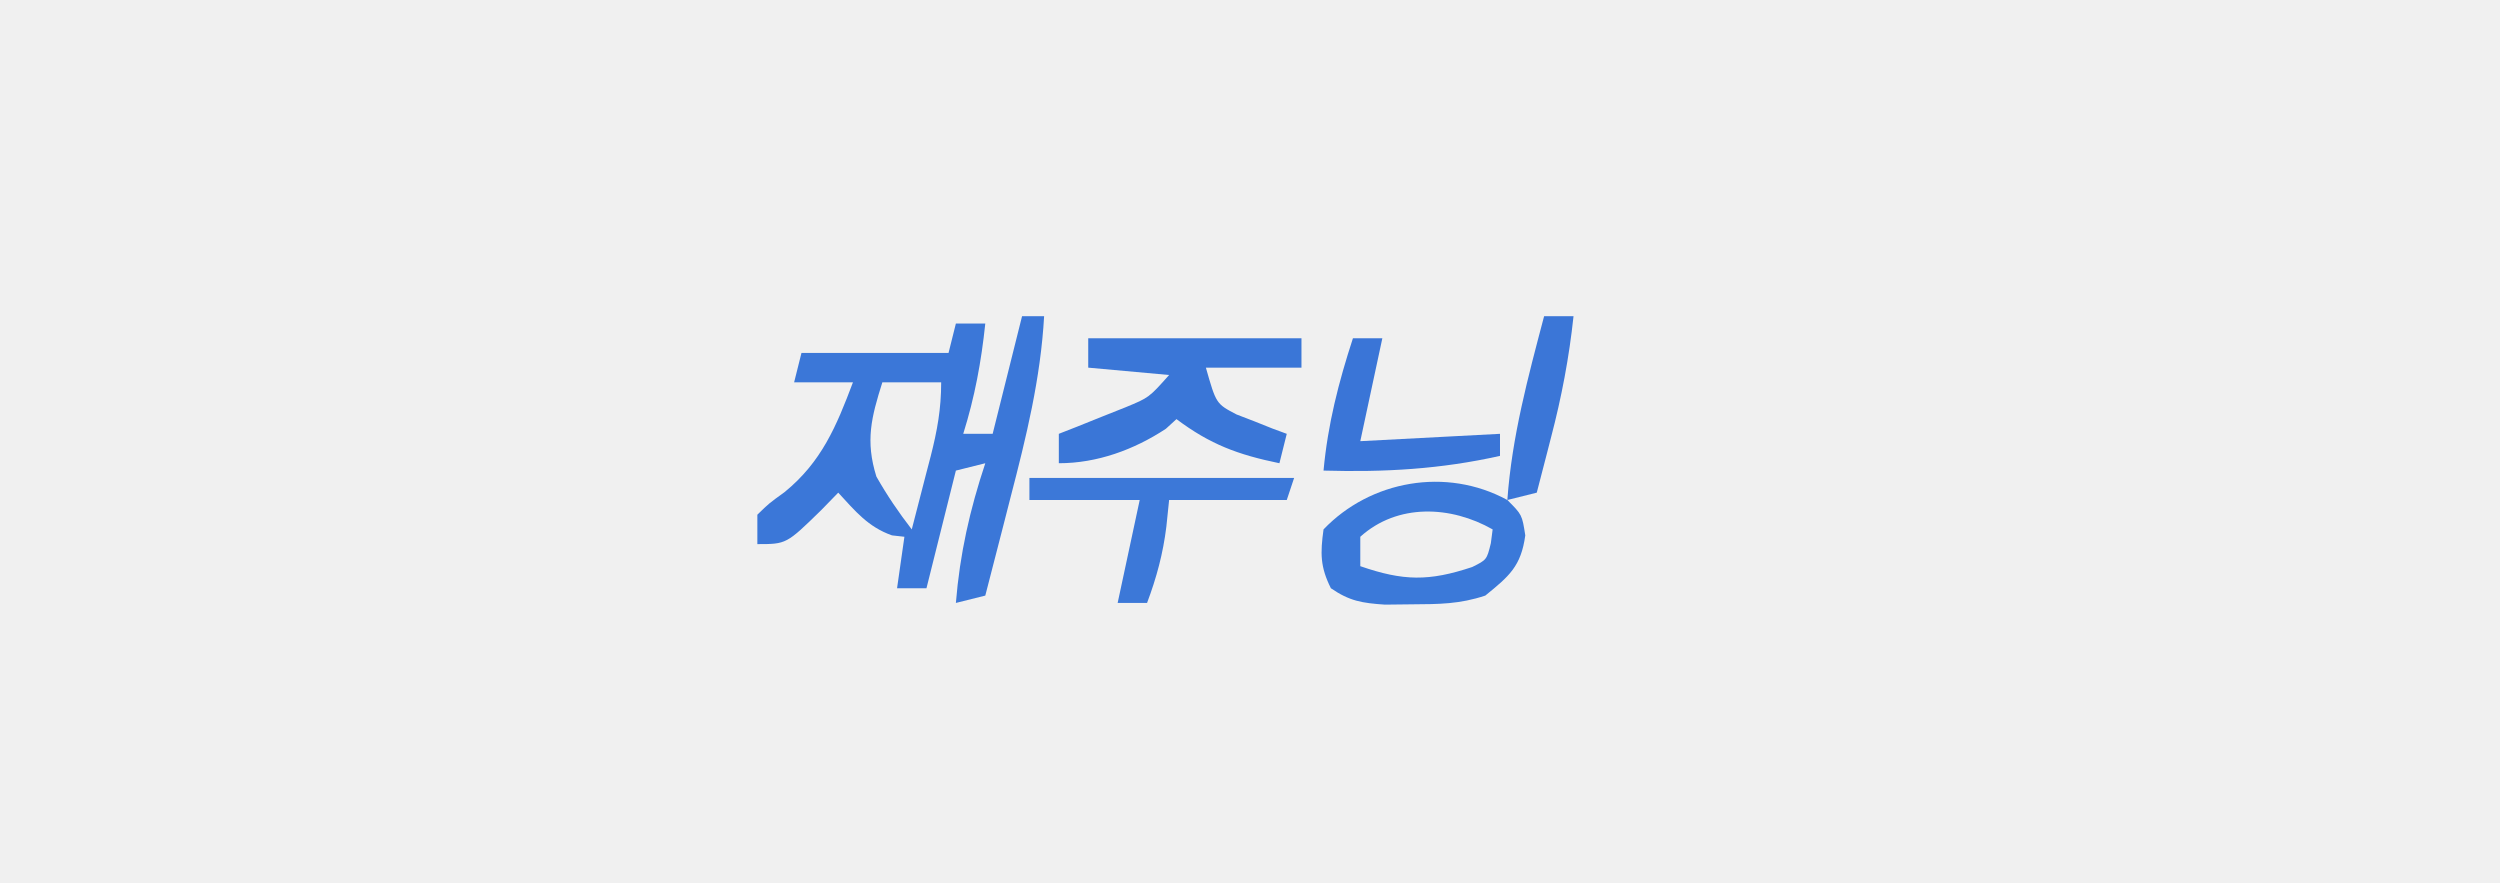
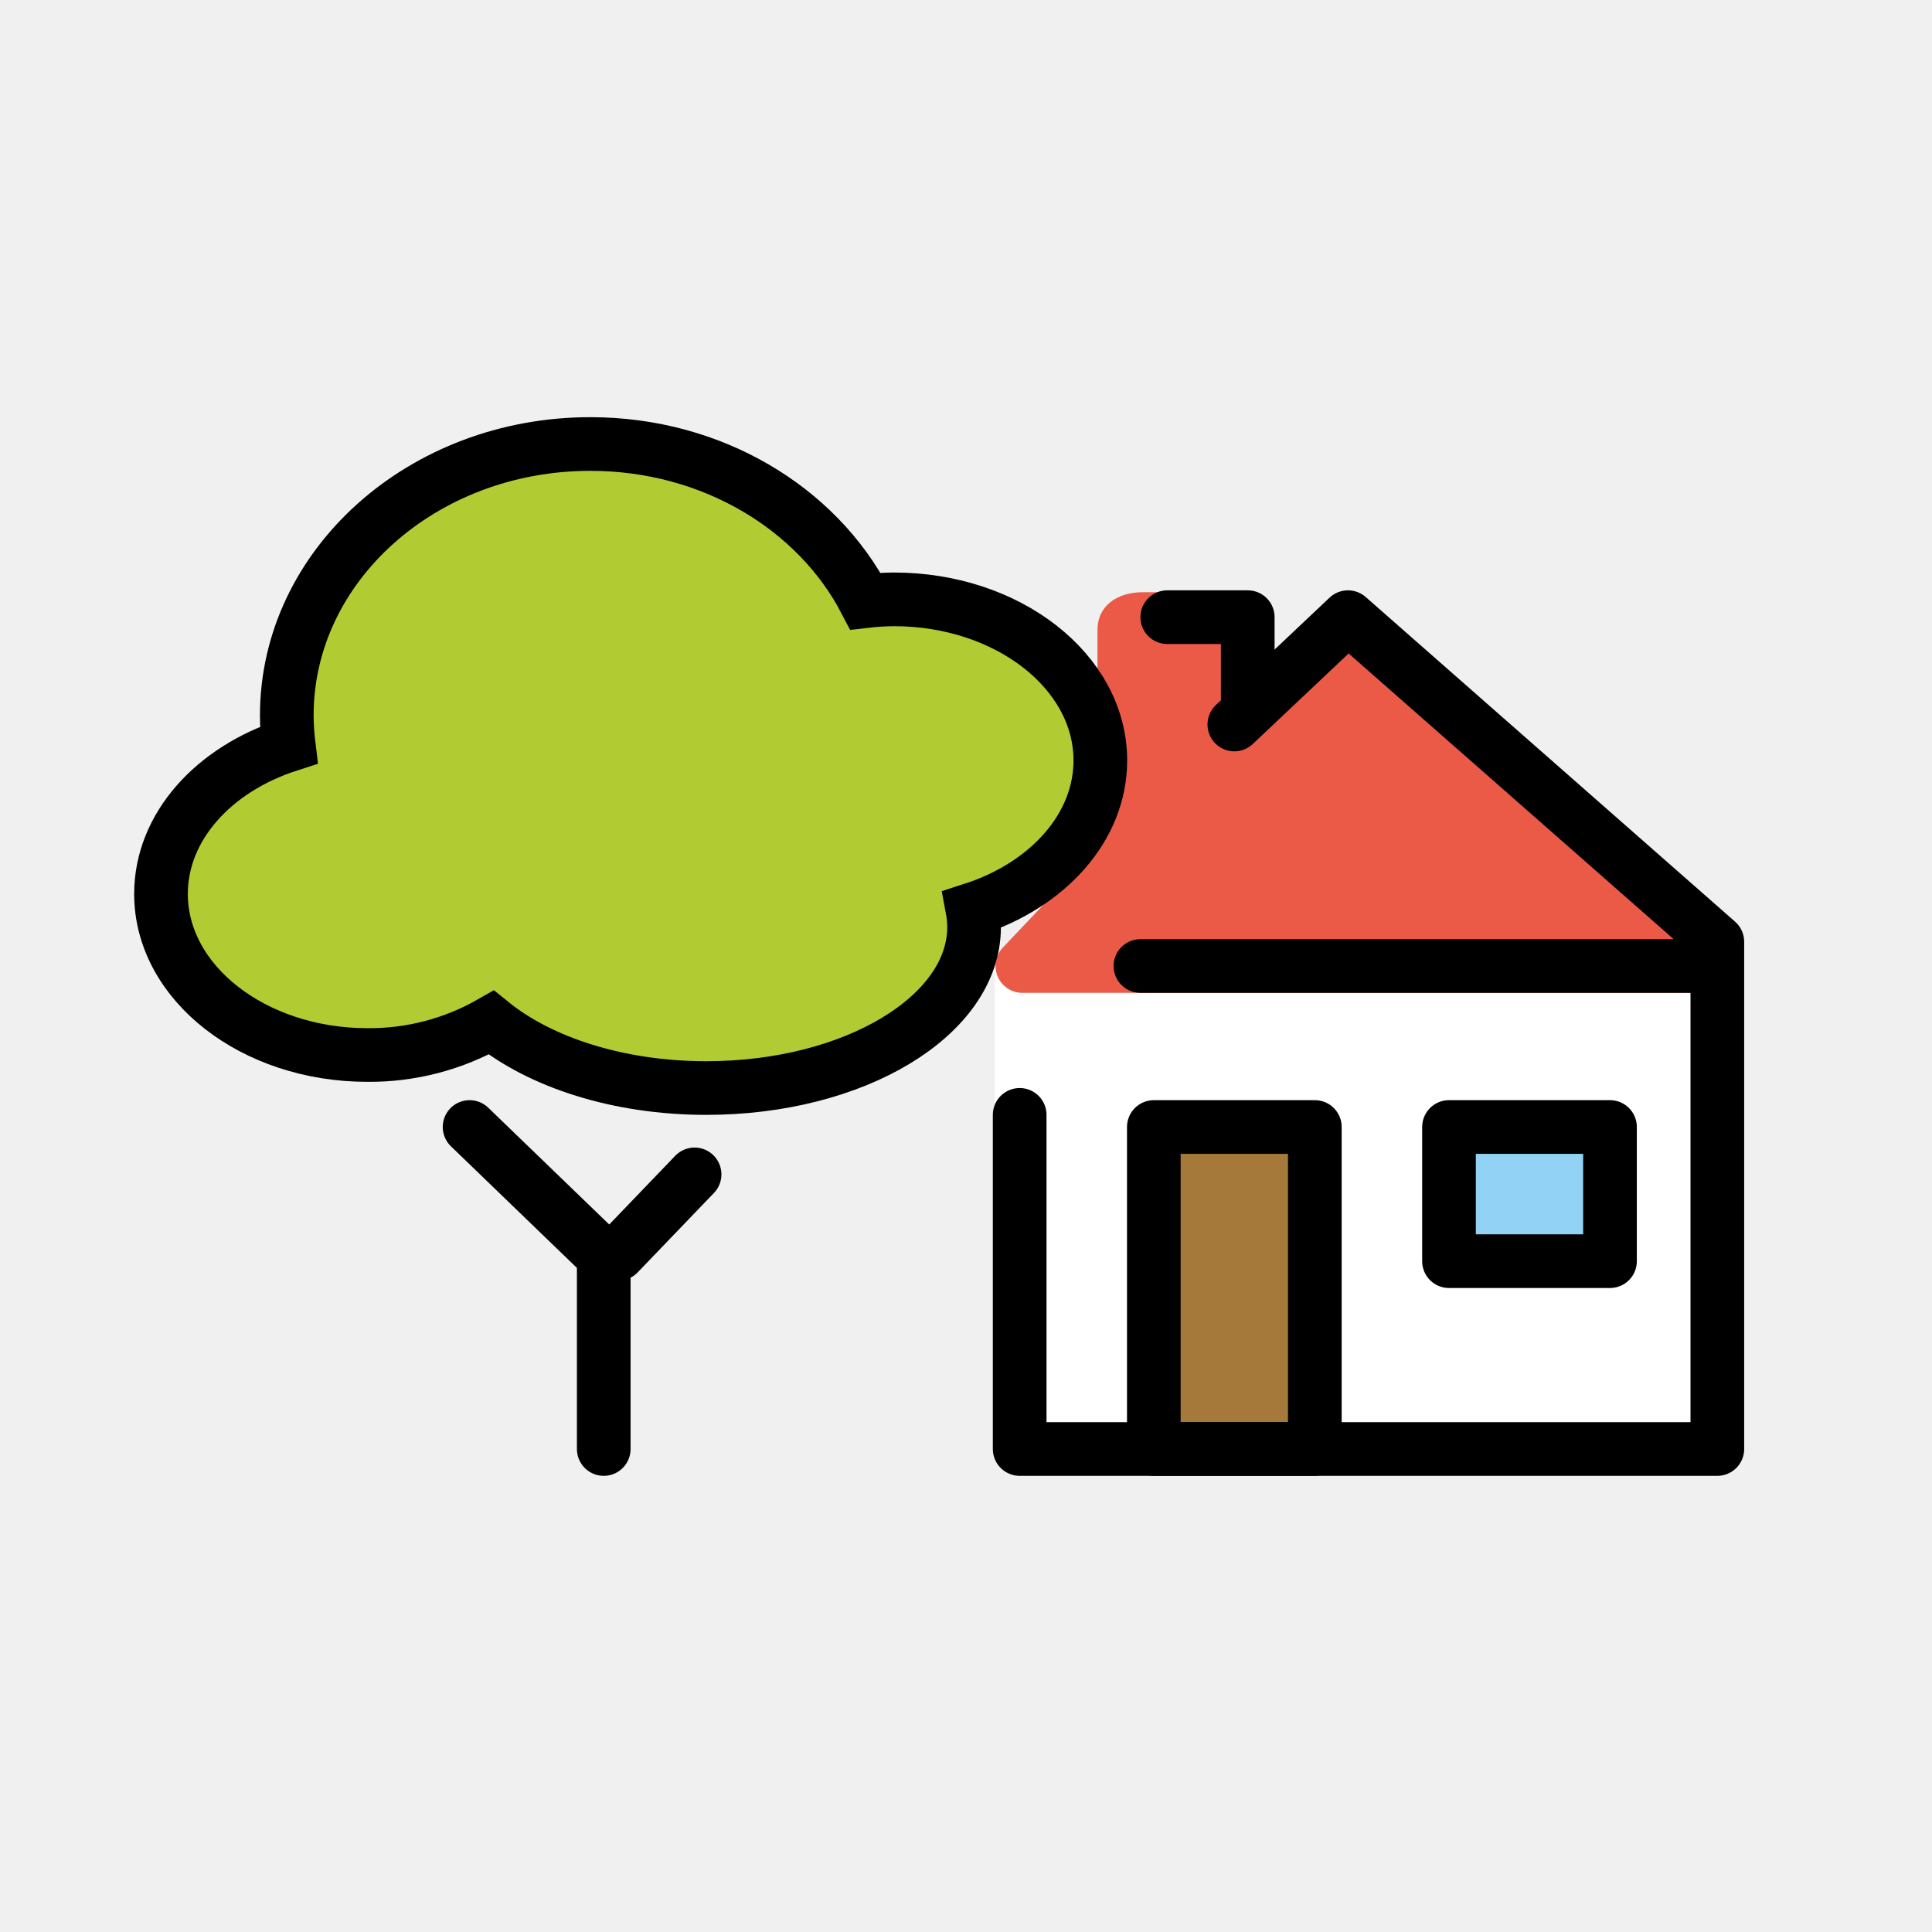
- <svg xmlns="http://www.w3.org/2000/svg" version="1.1" width="340" height="120">
-   <path d="M0 0 C0.99 0 1.98 0 3 0 C2.526 8.479 0.569 16.428 -1.562 24.625 C-1.896 25.928 -2.229 27.232 -2.561 28.535 C-3.367 31.692 -4.181 34.847 -5 38 C-6.98 38.495 -6.98 38.495 -9 39 C-8.46 32.31 -7.113 26.365 -5 20 C-6.32 20.33 -7.64 20.66 -9 21 C-10.32 26.28 -11.64 31.56 -13 37 C-14.32 37 -15.64 37 -17 37 C-16.67 34.69 -16.34 32.38 -16 30 C-16.557 29.938 -17.114 29.876 -17.688 29.812 C-20.95 28.666 -22.687 26.506 -25 24 C-25.763 24.784 -26.526 25.567 -27.312 26.375 C-32.048 31 -32.048 31 -36 31 C-36 29.68 -36 28.36 -36 27 C-34.426 25.465 -34.426 25.465 -32.312 23.938 C-27.278 19.842 -25.247 14.974 -23 9 C-25.64 9 -28.28 9 -31 9 C-30.67 7.68 -30.34 6.36 -30 5 C-23.4 5 -16.8 5 -10 5 C-9.67 3.68 -9.34 2.36 -9 1 C-7.68 1 -6.36 1 -5 1 C-5.551 6.239 -6.429 10.974 -8 16 C-6.68 16 -5.36 16 -4 16 C-2.68 10.72 -1.36 5.44 0 0 Z M-19 9 C-20.501 13.761 -21.329 16.943 -19.812 21.812 C-18.34 24.403 -16.809 26.65 -15 29 C-14.327 26.418 -13.662 23.835 -13 21.25 C-12.809 20.52 -12.618 19.791 -12.422 19.039 C-11.535 15.554 -11 12.619 -11 9 C-13.64 9 -16.28 9 -19 9 Z " fill="#3B77D8" transform="translate(139,43)" />
-   <path d="M0 0 C9.57 0 19.14 0 29 0 C29 1.32 29 2.64 29 4 C24.71 4 20.42 4 16 4 C17.399 8.917 17.399 8.917 20.164 10.363 C20.976 10.677 21.788 10.99 22.625 11.312 C23.442 11.639 24.26 11.965 25.102 12.301 C25.728 12.532 26.355 12.762 27 13 C26.67 14.32 26.34 15.64 26 17 C20.36 15.833 16.605 14.454 12 11 C11.526 11.433 11.051 11.866 10.562 12.312 C6.229 15.166 1.208 17 -4 17 C-4 15.68 -4 14.36 -4 13 C-3.169 12.674 -2.337 12.348 -1.48 12.012 C0.15 11.356 0.15 11.356 1.812 10.688 C3.431 10.044 3.431 10.044 5.082 9.387 C8.258 8.077 8.258 8.077 11 5 C7.37 4.67 3.74 4.34 0 4 C0 2.68 0 1.36 0 0 Z " fill="#3A76D7" transform="translate(148,46)" />
-   <path d="M0 0 C2 2 2 2 2.438 4.812 C1.858 9.031 0.248 10.356 -3 13 C-6.474 14.158 -9.278 14.168 -12.938 14.188 C-14.163 14.202 -15.389 14.216 -16.652 14.23 C-19.772 14.016 -21.454 13.748 -24 12 C-25.463 9.074 -25.445 7.244 -25 4 C-18.654 -2.642 -8.318 -4.537 0 0 Z M-20 5 C-20 6.32 -20 7.64 -20 9 C-14.133 11.027 -10.666 11.074 -4.785 9.117 C-2.8 8.132 -2.8 8.132 -2.246 5.883 C-2.165 5.261 -2.084 4.64 -2 4 C-7.68 0.767 -14.938 0.428 -20 5 Z " fill="#3B79D9" transform="translate(205,68)" />
-   <path d="M0 0 C11.88 0 23.76 0 36 0 C35.67 0.99 35.34 1.98 35 3 C29.72 3 24.44 3 19 3 C18.876 4.196 18.753 5.393 18.625 6.625 C18.177 10.276 17.296 13.545 16 17 C14.68 17 13.36 17 12 17 C12.99 12.38 13.98 7.76 15 3 C10.05 3 5.1 3 0 3 C0 2.01 0 1.02 0 0 Z " fill="#3C78D8" transform="translate(140,65)" />
-   <path d="M0 0 C1.32 0 2.64 0 4 0 C3.01 4.62 2.02 9.24 1 14 C7.27 13.67 13.54 13.34 20 13 C20 13.99 20 14.98 20 16 C11.92 17.813 4.267 18.237 -4 18 C-3.416 11.696 -1.959 6.013 0 0 Z " fill="#3A75D7" transform="translate(184,46)" />
-   <path d="M0 0 C1.32 0 2.64 0 4 0 C3.395 5.656 2.378 11.002 0.938 16.5 C0.751 17.227 0.565 17.954 0.373 18.703 C-0.08 20.47 -0.54 22.235 -1 24 C-2.32 24.33 -3.64 24.66 -5 25 C-4.386 16.401 -2.191 8.305 0 0 Z " fill="#3B76D7" transform="translate(210,43)" />
+ <svg xmlns="http://www.w3.org/2000/svg" id="emoji" viewBox="0 0 72 72" version="1.1">
+   <g id="color">
+     <rect x="37.075" y="36.053" width="26.884" height="18.114" fill="#FFFFFF" />
+     <polygon fill="#EA5A47" stroke="#EA5A47" stroke-linecap="round" stroke-linejoin="round" stroke-miterlimit="10" stroke-width="2" points="50.235,23.2 38.1,36 63.5,36" />
+     <path fill="#EA5A47" d="M47.3,26l-6.4,6.059v-8.573c0-0.931,0.755-1.416,1.686-1.416h3.028 c0.931,0,1.686,0.485,1.686,1.416C47.3,23.486,47.3,26,47.3,26z" />
+     <rect x="43" y="42" width="6" height="12" fill="#A57939" />
+     <rect x="54" y="42" width="6" height="5" fill="#92D3F5" />
+     <path fill="#B1CC33" d="M41.006,28.339c0-3.312-3.445-6.003-7.694-6.003c-0.355,0.003-0.71,0.025-1.062,0.066 c-1.8-3.455-5.707-5.855-10.25-5.855c-6.248,0-11.312,4.529-11.312,10.114c0.001,0.369,0.025,0.738,0.07,1.104 C7.966,28.666,6,30.81,6,33.314c0,3.312,3.445,6.003,7.694,6.003c1.615,0.014,3.206-0.402,4.614-1.207 c1.818,1.477,4.726,2.438,8.015,2.438c5.511,0,9.978-2.688,9.978-6.003c-0.001-0.219-0.021-0.438-0.061-0.653 C39.036,32.99,41.006,30.845,41.006,28.339z" />
+   </g>
+   <g id="hair" />
+   <g id="skin" />
+   <g id="skin-shadow" />
+   <g id="line">
+     <polyline fill="none" stroke="#000000" stroke-linecap="round" stroke-linejoin="round" stroke-miterlimit="10" stroke-width="2" points="46,27 50.235,23 64,35.098 64,54 38,54 38,41.548" />
+     <rect x="43" y="42" width="6" height="12" fill="none" stroke="#000000" stroke-linecap="round" stroke-linejoin="round" stroke-miterlimit="10" stroke-width="2" />
+     <rect x="54" y="42" width="6" height="5" fill="none" stroke="#000000" stroke-linecap="round" stroke-linejoin="round" stroke-miterlimit="10" stroke-width="2" />
+     <polyline fill="none" stroke="#000000" stroke-linecap="round" stroke-linejoin="round" stroke-miterlimit="10" stroke-width="2" points="43.5,23 46.5,23 46.5,26" />
+     <path fill="none" stroke="#000000" stroke-miterlimit="10" stroke-width="2" d="M31.245,39.34" />
+     <polyline fill="none" stroke="#000000" stroke-linecap="round" stroke-linejoin="round" stroke-width="2" points="22.5,54 22.5,46.827 17.5,42" />
+     <line x1="23.041" x2="25.885" y1="46.727" y2="43.766" fill="none" stroke="#000000" stroke-linecap="round" stroke-linejoin="round" stroke-width="2" />
+     <path fill="none" stroke="#000000" stroke-linecap="round" stroke-miterlimit="10" stroke-width="2" d="M41.006,28.339 c0-3.312-3.445-6.003-7.694-6.003c-0.355,0.003-0.71,0.025-1.062,0.066c-1.8-3.455-5.707-5.855-10.25-5.855 c-6.248,0-11.312,4.529-11.312,10.114c0.001,0.369,0.025,0.738,0.07,1.104C7.966,28.666,6,30.81,6,33.314 c0,3.312,3.445,6.003,7.694,6.003c1.615,0.014,3.206-0.402,4.614-1.207c1.818,1.477,4.726,2.438,8.015,2.438 c5.511,0,9.978-2.688,9.978-6.003c-0.001-0.219-0.021-0.438-0.061-0.653 C39.036,32.99,41.006,30.845,41.006,28.339z" />
+     <line x1="63.5" x2="42.5" y1="36" y2="36" fill="none" stroke="#000000" stroke-linecap="round" stroke-linejoin="round" stroke-miterlimit="10" stroke-width="2" />
+   </g>
</svg>
